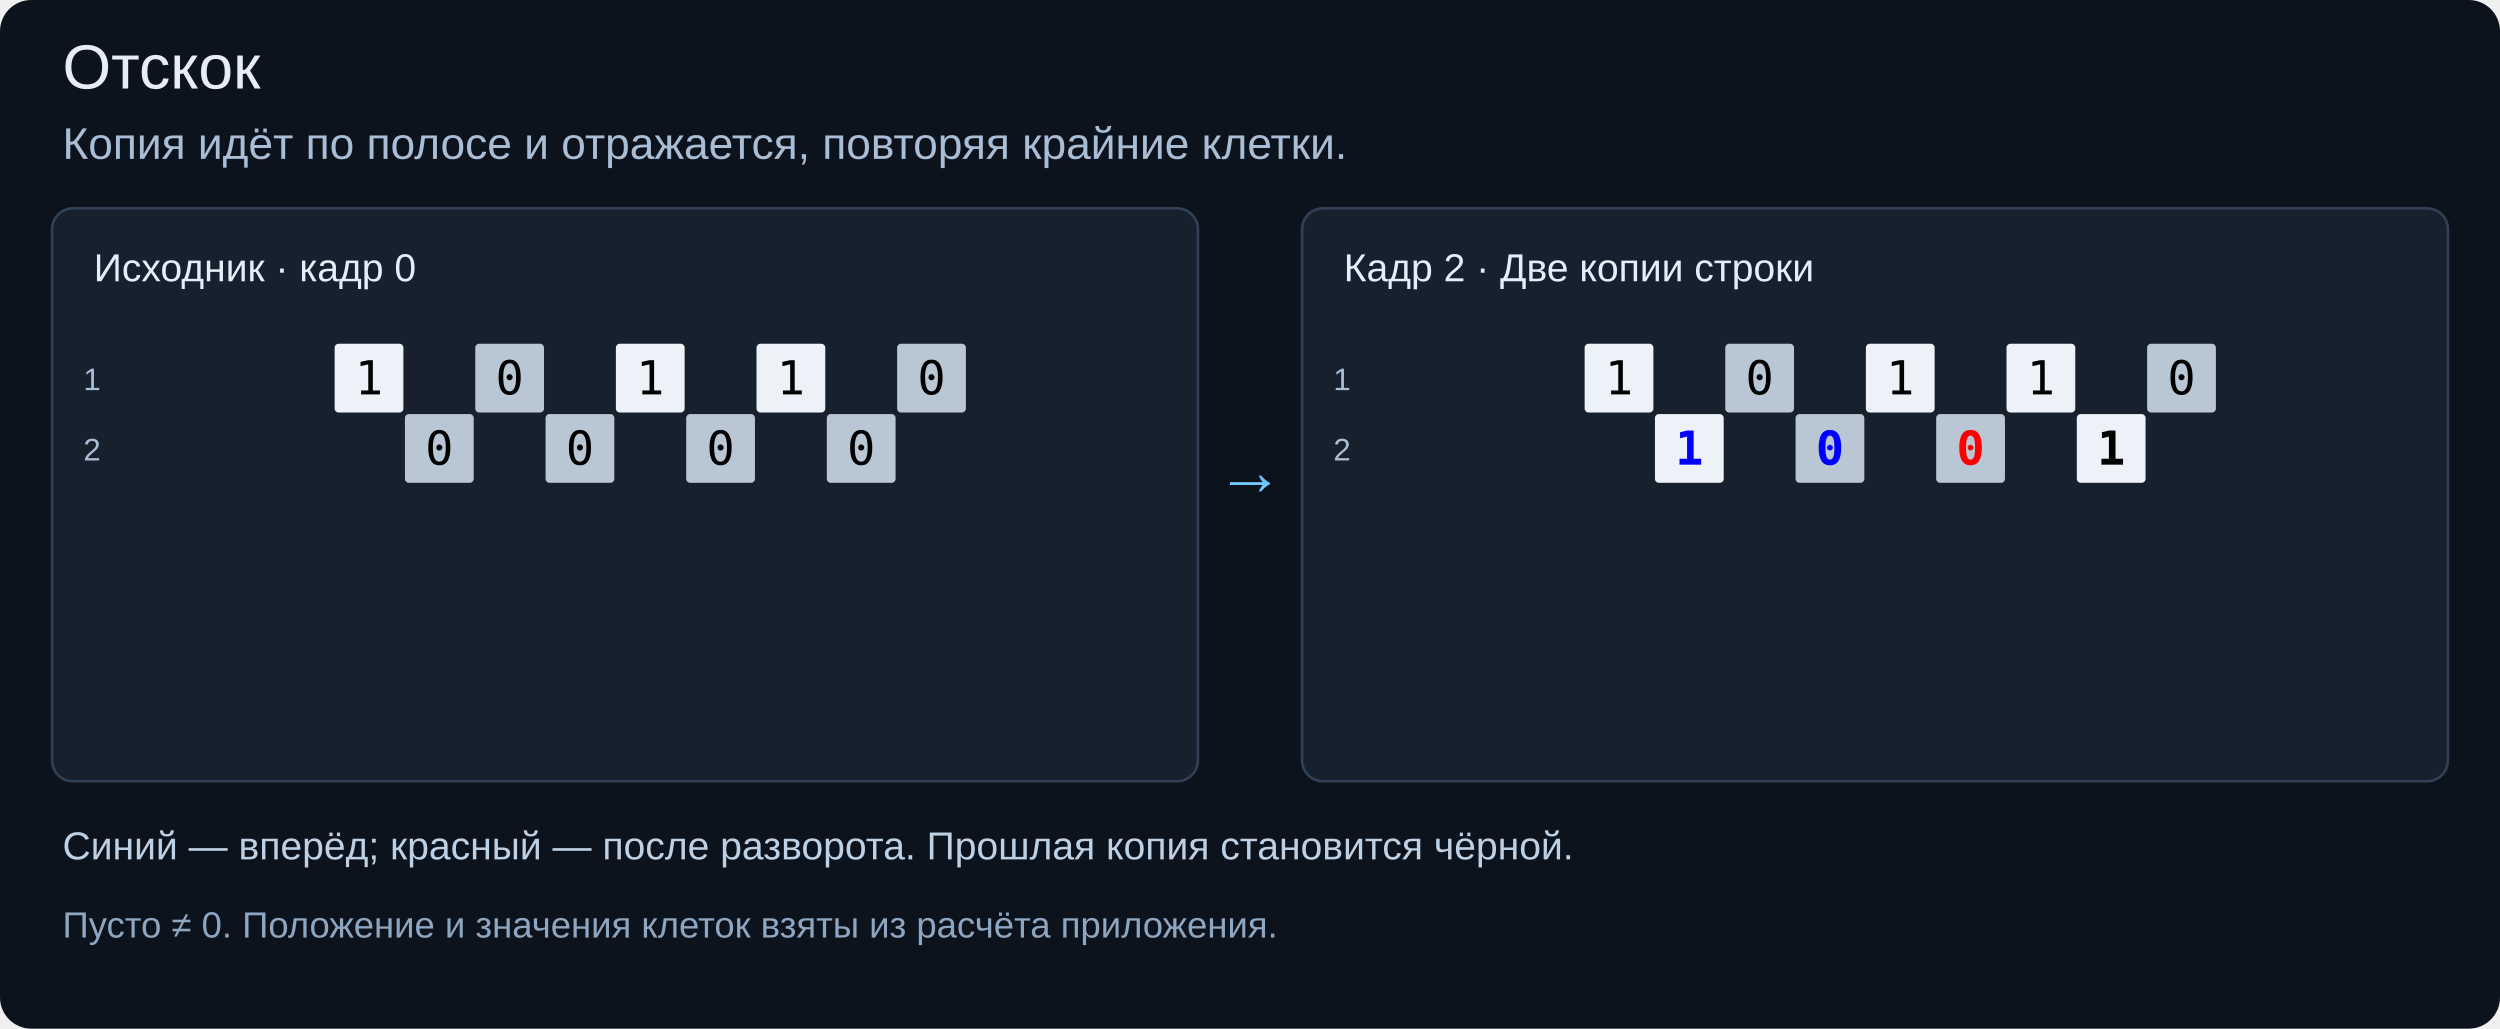
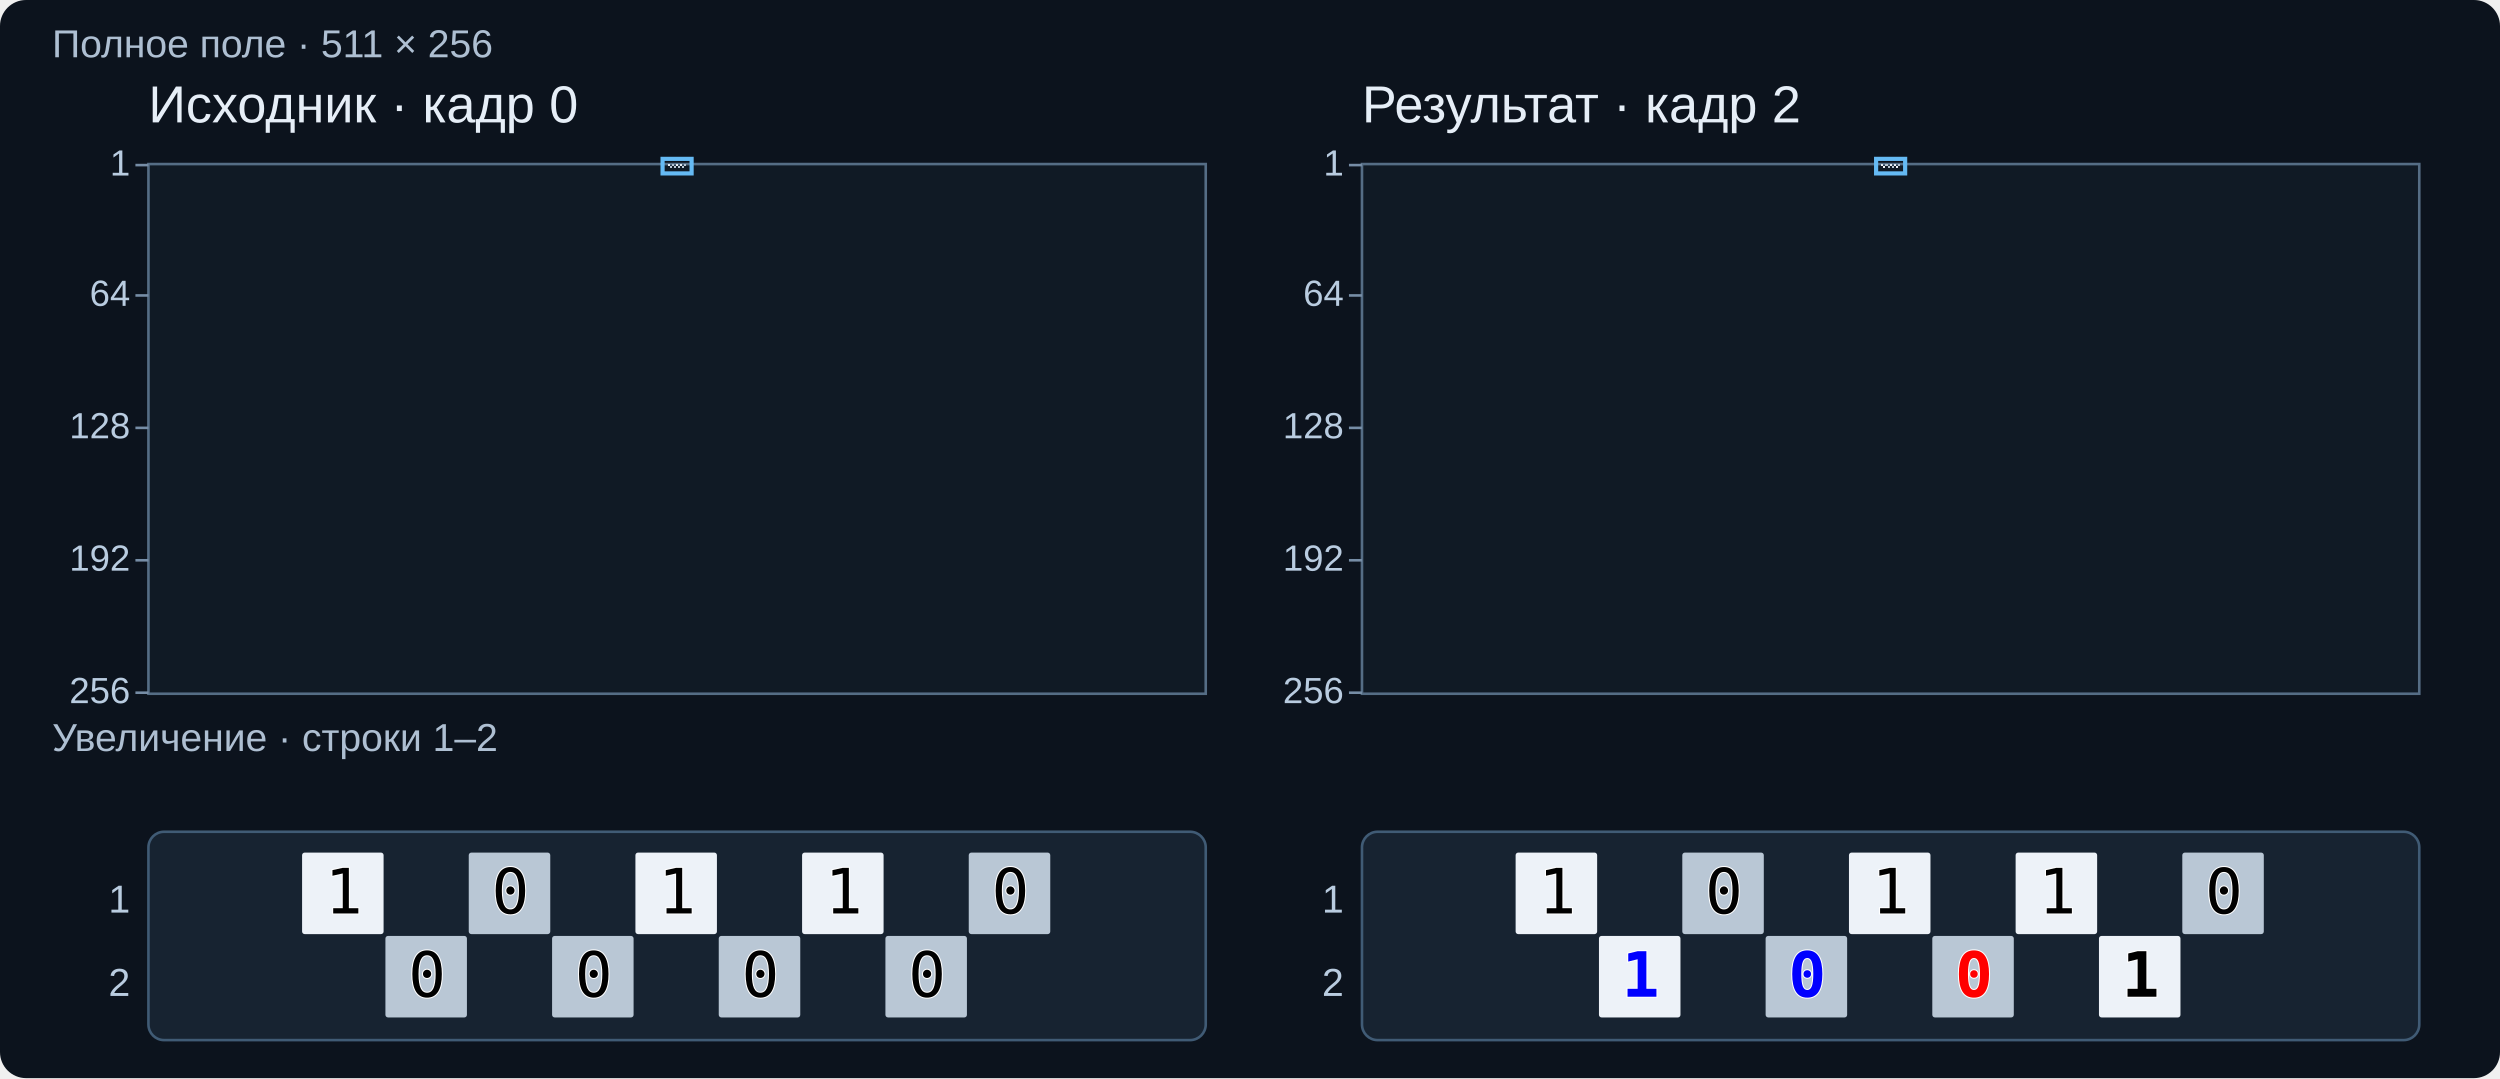
- <svg xmlns="http://www.w3.org/2000/svg" width="960" height="395" viewBox="0 0 960 395" role="img" aria-labelledby="title desc">
-   <rect width="960" height="395" rx="12" fill="#0c131d" />
+ <svg xmlns="http://www.w3.org/2000/svg" width="960" height="414" viewBox="0 0 960 414" role="img" aria-labelledby="title desc">
+   <rect x="0" y="0" width="960" height="414" fill="#0c131d" rx="10" />
  <g font-family="Arial, sans-serif">
-     <text x="24" y="34" font-size="24" fill="#e4edf8">Отскок</text>
-     <text x="24" y="61" font-size="17" fill="#a9bdd4">Копия идёт по полосе и отражается, повторяя крайние клетки.</text>
-     <rect x="20" y="80" width="440" height="220" rx="8" fill="#17212e" stroke="#314155" />
-     <text x="36" y="108" font-size="15" fill="#e4edf8">Исходник · кадр 0</text>
-     <text x="32" y="149.82" font-size="12" fill="#a9bdd4">1</text>
-     <rect x="128.5" y="132" width="26.4" height="26.4" rx="1.5" fill="#edf2f8" />
-     <text x="141.7" y="151.44" font-size="18" fill="#000000" text-anchor="middle" font-family="Consolas, monospace" font-weight="400">1</text>
-     <rect x="182.5" y="132" width="26.4" height="26.4" rx="1.5" fill="#b9c7d5" />
-     <text x="195.7" y="151.44" font-size="18" fill="#000000" text-anchor="middle" font-family="Consolas, monospace" font-weight="400">0</text>
-     <rect x="236.5" y="132" width="26.4" height="26.4" rx="1.5" fill="#edf2f8" />
-     <text x="249.7" y="151.44" font-size="18" fill="#000000" text-anchor="middle" font-family="Consolas, monospace" font-weight="400">1</text>
-     <rect x="290.5" y="132" width="26.4" height="26.4" rx="1.5" fill="#edf2f8" />
-     <text x="303.7" y="151.44" font-size="18" fill="#000000" text-anchor="middle" font-family="Consolas, monospace" font-weight="400">1</text>
-     <rect x="344.5" y="132" width="26.4" height="26.4" rx="1.5" fill="#b9c7d5" />
-     <text x="357.7" y="151.44" font-size="18" fill="#000000" text-anchor="middle" font-family="Consolas, monospace" font-weight="400">0</text>
-     <text x="32" y="176.82" font-size="12" fill="#a9bdd4">2</text>
-     <rect x="155.5" y="159" width="26.4" height="26.4" rx="1.5" fill="#b9c7d5" />
-     <text x="168.7" y="178.44" font-size="18" fill="#000000" text-anchor="middle" font-family="Consolas, monospace" font-weight="400">0</text>
-     <rect x="209.5" y="159" width="26.4" height="26.4" rx="1.5" fill="#b9c7d5" />
-     <text x="222.7" y="178.44" font-size="18" fill="#000000" text-anchor="middle" font-family="Consolas, monospace" font-weight="400">0</text>
-     <rect x="263.5" y="159" width="26.4" height="26.4" rx="1.5" fill="#b9c7d5" />
-     <text x="276.7" y="178.44" font-size="18" fill="#000000" text-anchor="middle" font-family="Consolas, monospace" font-weight="400">0</text>
-     <rect x="317.5" y="159" width="26.4" height="26.4" rx="1.5" fill="#b9c7d5" />
-     <text x="330.7" y="178.44" font-size="18" fill="#000000" text-anchor="middle" font-family="Consolas, monospace" font-weight="400">0</text>
-     <rect x="500" y="80" width="440" height="220" rx="8" fill="#17212e" stroke="#314155" />
-     <text x="516" y="108" font-size="15" fill="#e4edf8">Кадр 2 · Две копии строки</text>
-     <text x="512" y="149.82" font-size="12" fill="#a9bdd4">1</text>
-     <rect x="608.5" y="132" width="26.4" height="26.4" rx="1.5" fill="#edf2f8" />
-     <text x="621.7" y="151.44" font-size="18" fill="#000000" text-anchor="middle" font-family="Consolas, monospace" font-weight="400">1</text>
-     <rect x="662.5" y="132" width="26.4" height="26.4" rx="1.5" fill="#b9c7d5" />
-     <text x="675.7" y="151.44" font-size="18" fill="#000000" text-anchor="middle" font-family="Consolas, monospace" font-weight="400">0</text>
-     <rect x="716.5" y="132" width="26.4" height="26.4" rx="1.5" fill="#edf2f8" />
-     <text x="729.7" y="151.44" font-size="18" fill="#000000" text-anchor="middle" font-family="Consolas, monospace" font-weight="400">1</text>
-     <rect x="770.5" y="132" width="26.4" height="26.4" rx="1.5" fill="#edf2f8" />
-     <text x="783.7" y="151.44" font-size="18" fill="#000000" text-anchor="middle" font-family="Consolas, monospace" font-weight="400">1</text>
-     <rect x="824.5" y="132" width="26.4" height="26.4" rx="1.5" fill="#b9c7d5" />
-     <text x="837.7" y="151.44" font-size="18" fill="#000000" text-anchor="middle" font-family="Consolas, monospace" font-weight="400">0</text>
-     <text x="512" y="176.82" font-size="12" fill="#a9bdd4">2</text>
-     <rect x="635.5" y="159" width="26.4" height="26.4" rx="1.5" fill="#edf2f8" />
-     <text x="648.7" y="178.44" font-size="18" fill="#0000ff" text-anchor="middle" font-family="Consolas, monospace" font-weight="700">1</text>
-     <rect x="689.5" y="159" width="26.4" height="26.4" rx="1.5" fill="#b9c7d5" />
-     <text x="702.7" y="178.44" font-size="18" fill="#0000ff" text-anchor="middle" font-family="Consolas, monospace" font-weight="700">0</text>
-     <rect x="743.5" y="159" width="26.4" height="26.4" rx="1.5" fill="#b9c7d5" />
-     <text x="756.7" y="178.44" font-size="18" fill="#ff0000" text-anchor="middle" font-family="Consolas, monospace" font-weight="700">0</text>
-     <rect x="797.5" y="159" width="26.4" height="26.4" rx="1.5" fill="#edf2f8" />
-     <text x="810.7" y="178.44" font-size="18" fill="#000000" text-anchor="middle" font-family="Consolas, monospace" font-weight="700">1</text>
-     <text x="480" y="190" font-size="26" fill="#6fc7ff" text-anchor="middle">→</text>
-     <text x="24" y="330" font-size="15" fill="#bdd0e4">Синий — вперёд; красный — после разворота. Прошлая копия становится чёрной.</text>
-     <text x="24" y="360" font-size="14" fill="#8ea6bf">Пусто ≠ 0. Положение и значения клеток взяты из расчёта приложения.</text>
+     <text x="20" y="22" font-size="15" fill="#aebfd2">Полное поле · 511 × 256</text>
+     <text x="20" y="288.397" font-size="15" fill="#aebfd2">Увеличение · строки 1–2</text>
+     <text x="57" y="47" font-size="20" fill="#e6eef7">Исходник · кадр 0</text>
+     <rect x="57" y="63" width="406" height="203.397" fill="#101a25" stroke="#556d85" />
+     <svg x="57" y="63" width="406" height="203.397" viewBox="0 0 511 256" shape-rendering="crispEdges">
+       <rect x="251" y="0" width="1" height="1" fill="#edf2f8" />
+       <rect x="253" y="0" width="1" height="1" fill="#b9c7d5" />
+       <rect x="255" y="0" width="1" height="1" fill="#edf2f8" />
+       <rect x="257" y="0" width="1" height="1" fill="#edf2f8" />
+       <rect x="259" y="0" width="1" height="1" fill="#b9c7d5" />
+       <rect x="252" y="1" width="1" height="1" fill="#b9c7d5" />
+       <rect x="254" y="1" width="1" height="1" fill="#b9c7d5" />
+       <rect x="256" y="1" width="1" height="1" fill="#b9c7d5" />
+       <rect x="258" y="1" width="1" height="1" fill="#b9c7d5" />
+     </svg>
+     <text x="50" y="67.397" font-size="14" fill="#b9cce0" text-anchor="end">1</text>
+     <path d="M52 63.397h5" stroke="#768da6" />
+     <text x="50" y="117.452" font-size="14" fill="#b9cce0" text-anchor="end">64</text>
+     <path d="M52 113.452h5" stroke="#768da6" />
+     <text x="50" y="168.301" font-size="14" fill="#b9cce0" text-anchor="end">128</text>
+     <path d="M52 164.301h5" stroke="#768da6" />
+     <text x="50" y="219.151" font-size="14" fill="#b9cce0" text-anchor="end">192</text>
+     <path d="M52 215.151h5" stroke="#768da6" />
+     <text x="50" y="270" font-size="14" fill="#b9cce0" text-anchor="end">256</text>
+     <path d="M52 266h5" stroke="#768da6" />
+     <rect x="254.425" y="61" width="11.151" height="5.589" fill="none" stroke="#65baf4" stroke-width="1.6" />
+     <rect x="57" y="319.397" width="406" height="80" fill="#172331" rx="6" stroke="#405b75" />
+     <text x="50" y="350.437" font-size="15" fill="#b9cce0" text-anchor="end">1</text>
+     <text x="50" y="382.437" font-size="15" fill="#b9cce0" text-anchor="end">2</text>
+     <rect x="116" y="327.397" width="31.3" height="31.3" fill="#edf2f8" rx="1" />
+     <text x="132" y="350.757" font-size="24" fill="#000000" text-anchor="middle" font-family="Consolas, monospace" font-weight="400" stroke="#ffffff" stroke-width=".8" paint-order="stroke">1</text>
+     <rect x="180" y="327.397" width="31.3" height="31.3" fill="#b9c7d5" rx="1" />
+     <text x="196" y="350.757" font-size="24" fill="#000000" text-anchor="middle" font-family="Consolas, monospace" font-weight="400" stroke="#ffffff" stroke-width=".8" paint-order="stroke">0</text>
+     <rect x="244" y="327.397" width="31.3" height="31.3" fill="#edf2f8" rx="1" />
+     <text x="260" y="350.757" font-size="24" fill="#000000" text-anchor="middle" font-family="Consolas, monospace" font-weight="400" stroke="#ffffff" stroke-width=".8" paint-order="stroke">1</text>
+     <rect x="308" y="327.397" width="31.3" height="31.3" fill="#edf2f8" rx="1" />
+     <text x="324" y="350.757" font-size="24" fill="#000000" text-anchor="middle" font-family="Consolas, monospace" font-weight="400" stroke="#ffffff" stroke-width=".8" paint-order="stroke">1</text>
+     <rect x="372" y="327.397" width="31.3" height="31.3" fill="#b9c7d5" rx="1" />
+     <text x="388" y="350.757" font-size="24" fill="#000000" text-anchor="middle" font-family="Consolas, monospace" font-weight="400" stroke="#ffffff" stroke-width=".8" paint-order="stroke">0</text>
+     <rect x="148" y="359.397" width="31.3" height="31.3" fill="#b9c7d5" rx="1" />
+     <text x="164" y="382.757" font-size="24" fill="#000000" text-anchor="middle" font-family="Consolas, monospace" font-weight="400" stroke="#ffffff" stroke-width=".8" paint-order="stroke">0</text>
+     <rect x="212" y="359.397" width="31.3" height="31.3" fill="#b9c7d5" rx="1" />
+     <text x="228" y="382.757" font-size="24" fill="#000000" text-anchor="middle" font-family="Consolas, monospace" font-weight="400" stroke="#ffffff" stroke-width=".8" paint-order="stroke">0</text>
+     <rect x="276" y="359.397" width="31.3" height="31.3" fill="#b9c7d5" rx="1" />
+     <text x="292" y="382.757" font-size="24" fill="#000000" text-anchor="middle" font-family="Consolas, monospace" font-weight="400" stroke="#ffffff" stroke-width=".8" paint-order="stroke">0</text>
+     <rect x="340" y="359.397" width="31.3" height="31.3" fill="#b9c7d5" rx="1" />
+     <text x="356" y="382.757" font-size="24" fill="#000000" text-anchor="middle" font-family="Consolas, monospace" font-weight="400" stroke="#ffffff" stroke-width=".8" paint-order="stroke">0</text>
+     <text x="523" y="47" font-size="20" fill="#e6eef7">Результат · кадр 2</text>
+     <rect x="523" y="63" width="406" height="203.397" fill="#101a25" stroke="#556d85" />
+     <svg x="523" y="63" width="406" height="203.397" viewBox="0 0 511 256" shape-rendering="crispEdges">
+       <rect x="251" y="0" width="1" height="1" fill="#edf2f8" />
+       <rect x="253" y="0" width="1" height="1" fill="#b9c7d5" />
+       <rect x="255" y="0" width="1" height="1" fill="#edf2f8" />
+       <rect x="257" y="0" width="1" height="1" fill="#edf2f8" />
+       <rect x="259" y="0" width="1" height="1" fill="#b9c7d5" />
+       <rect x="252" y="1" width="1" height="1" fill="#edf2f8" />
+       <rect x="254" y="1" width="1" height="1" fill="#b9c7d5" />
+       <rect x="256" y="1" width="1" height="1" fill="#b9c7d5" />
+       <rect x="258" y="1" width="1" height="1" fill="#edf2f8" />
+     </svg>
+     <text x="516" y="67.397" font-size="14" fill="#b9cce0" text-anchor="end">1</text>
+     <path d="M518 63.397h5" stroke="#768da6" />
+     <text x="516" y="117.452" font-size="14" fill="#b9cce0" text-anchor="end">64</text>
+     <path d="M518 113.452h5" stroke="#768da6" />
+     <text x="516" y="168.301" font-size="14" fill="#b9cce0" text-anchor="end">128</text>
+     <path d="M518 164.301h5" stroke="#768da6" />
+     <text x="516" y="219.151" font-size="14" fill="#b9cce0" text-anchor="end">192</text>
+     <path d="M518 215.151h5" stroke="#768da6" />
+     <text x="516" y="270" font-size="14" fill="#b9cce0" text-anchor="end">256</text>
+     <path d="M518 266h5" stroke="#768da6" />
+     <rect x="720.425" y="61" width="11.151" height="5.589" fill="none" stroke="#65baf4" stroke-width="1.6" />
+     <rect x="523" y="319.397" width="406" height="80" fill="#172331" rx="6" stroke="#405b75" />
+     <text x="516" y="350.437" font-size="15" fill="#b9cce0" text-anchor="end">1</text>
+     <text x="516" y="382.437" font-size="15" fill="#b9cce0" text-anchor="end">2</text>
+     <rect x="582" y="327.397" width="31.3" height="31.3" fill="#edf2f8" rx="1" />
+     <text x="598" y="350.757" font-size="24" fill="#000000" text-anchor="middle" font-family="Consolas, monospace" font-weight="400" stroke="#ffffff" stroke-width=".8" paint-order="stroke">1</text>
+     <rect x="646" y="327.397" width="31.3" height="31.3" fill="#b9c7d5" rx="1" />
+     <text x="662" y="350.757" font-size="24" fill="#000000" text-anchor="middle" font-family="Consolas, monospace" font-weight="400" stroke="#ffffff" stroke-width=".8" paint-order="stroke">0</text>
+     <rect x="710" y="327.397" width="31.3" height="31.3" fill="#edf2f8" rx="1" />
+     <text x="726" y="350.757" font-size="24" fill="#000000" text-anchor="middle" font-family="Consolas, monospace" font-weight="400" stroke="#ffffff" stroke-width=".8" paint-order="stroke">1</text>
+     <rect x="774" y="327.397" width="31.3" height="31.3" fill="#edf2f8" rx="1" />
+     <text x="790" y="350.757" font-size="24" fill="#000000" text-anchor="middle" font-family="Consolas, monospace" font-weight="400" stroke="#ffffff" stroke-width=".8" paint-order="stroke">1</text>
+     <rect x="838" y="327.397" width="31.3" height="31.3" fill="#b9c7d5" rx="1" />
+     <text x="854" y="350.757" font-size="24" fill="#000000" text-anchor="middle" font-family="Consolas, monospace" font-weight="400" stroke="#ffffff" stroke-width=".8" paint-order="stroke">0</text>
+     <rect x="614" y="359.397" width="31.3" height="31.3" fill="#edf2f8" rx="1" />
+     <text x="630" y="382.757" font-size="24" fill="#0000ff" text-anchor="middle" font-family="Consolas, monospace" font-weight="700" stroke="#ffffff" stroke-width=".8" paint-order="stroke">1</text>
+     <rect x="678" y="359.397" width="31.3" height="31.3" fill="#b9c7d5" rx="1" />
+     <text x="694" y="382.757" font-size="24" fill="#0000ff" text-anchor="middle" font-family="Consolas, monospace" font-weight="700" stroke="#ffffff" stroke-width=".8" paint-order="stroke">0</text>
+     <rect x="742" y="359.397" width="31.3" height="31.3" fill="#b9c7d5" rx="1" />
+     <text x="758" y="382.757" font-size="24" fill="#ff0000" text-anchor="middle" font-family="Consolas, monospace" font-weight="700" stroke="#ffffff" stroke-width=".8" paint-order="stroke">0</text>
+     <rect x="806" y="359.397" width="31.3" height="31.3" fill="#edf2f8" rx="1" />
+     <text x="822" y="382.757" font-size="24" fill="#000000" text-anchor="middle" font-family="Consolas, monospace" font-weight="700" stroke="#ffffff" stroke-width=".8" paint-order="stroke">1</text>
  </g>
</svg>
